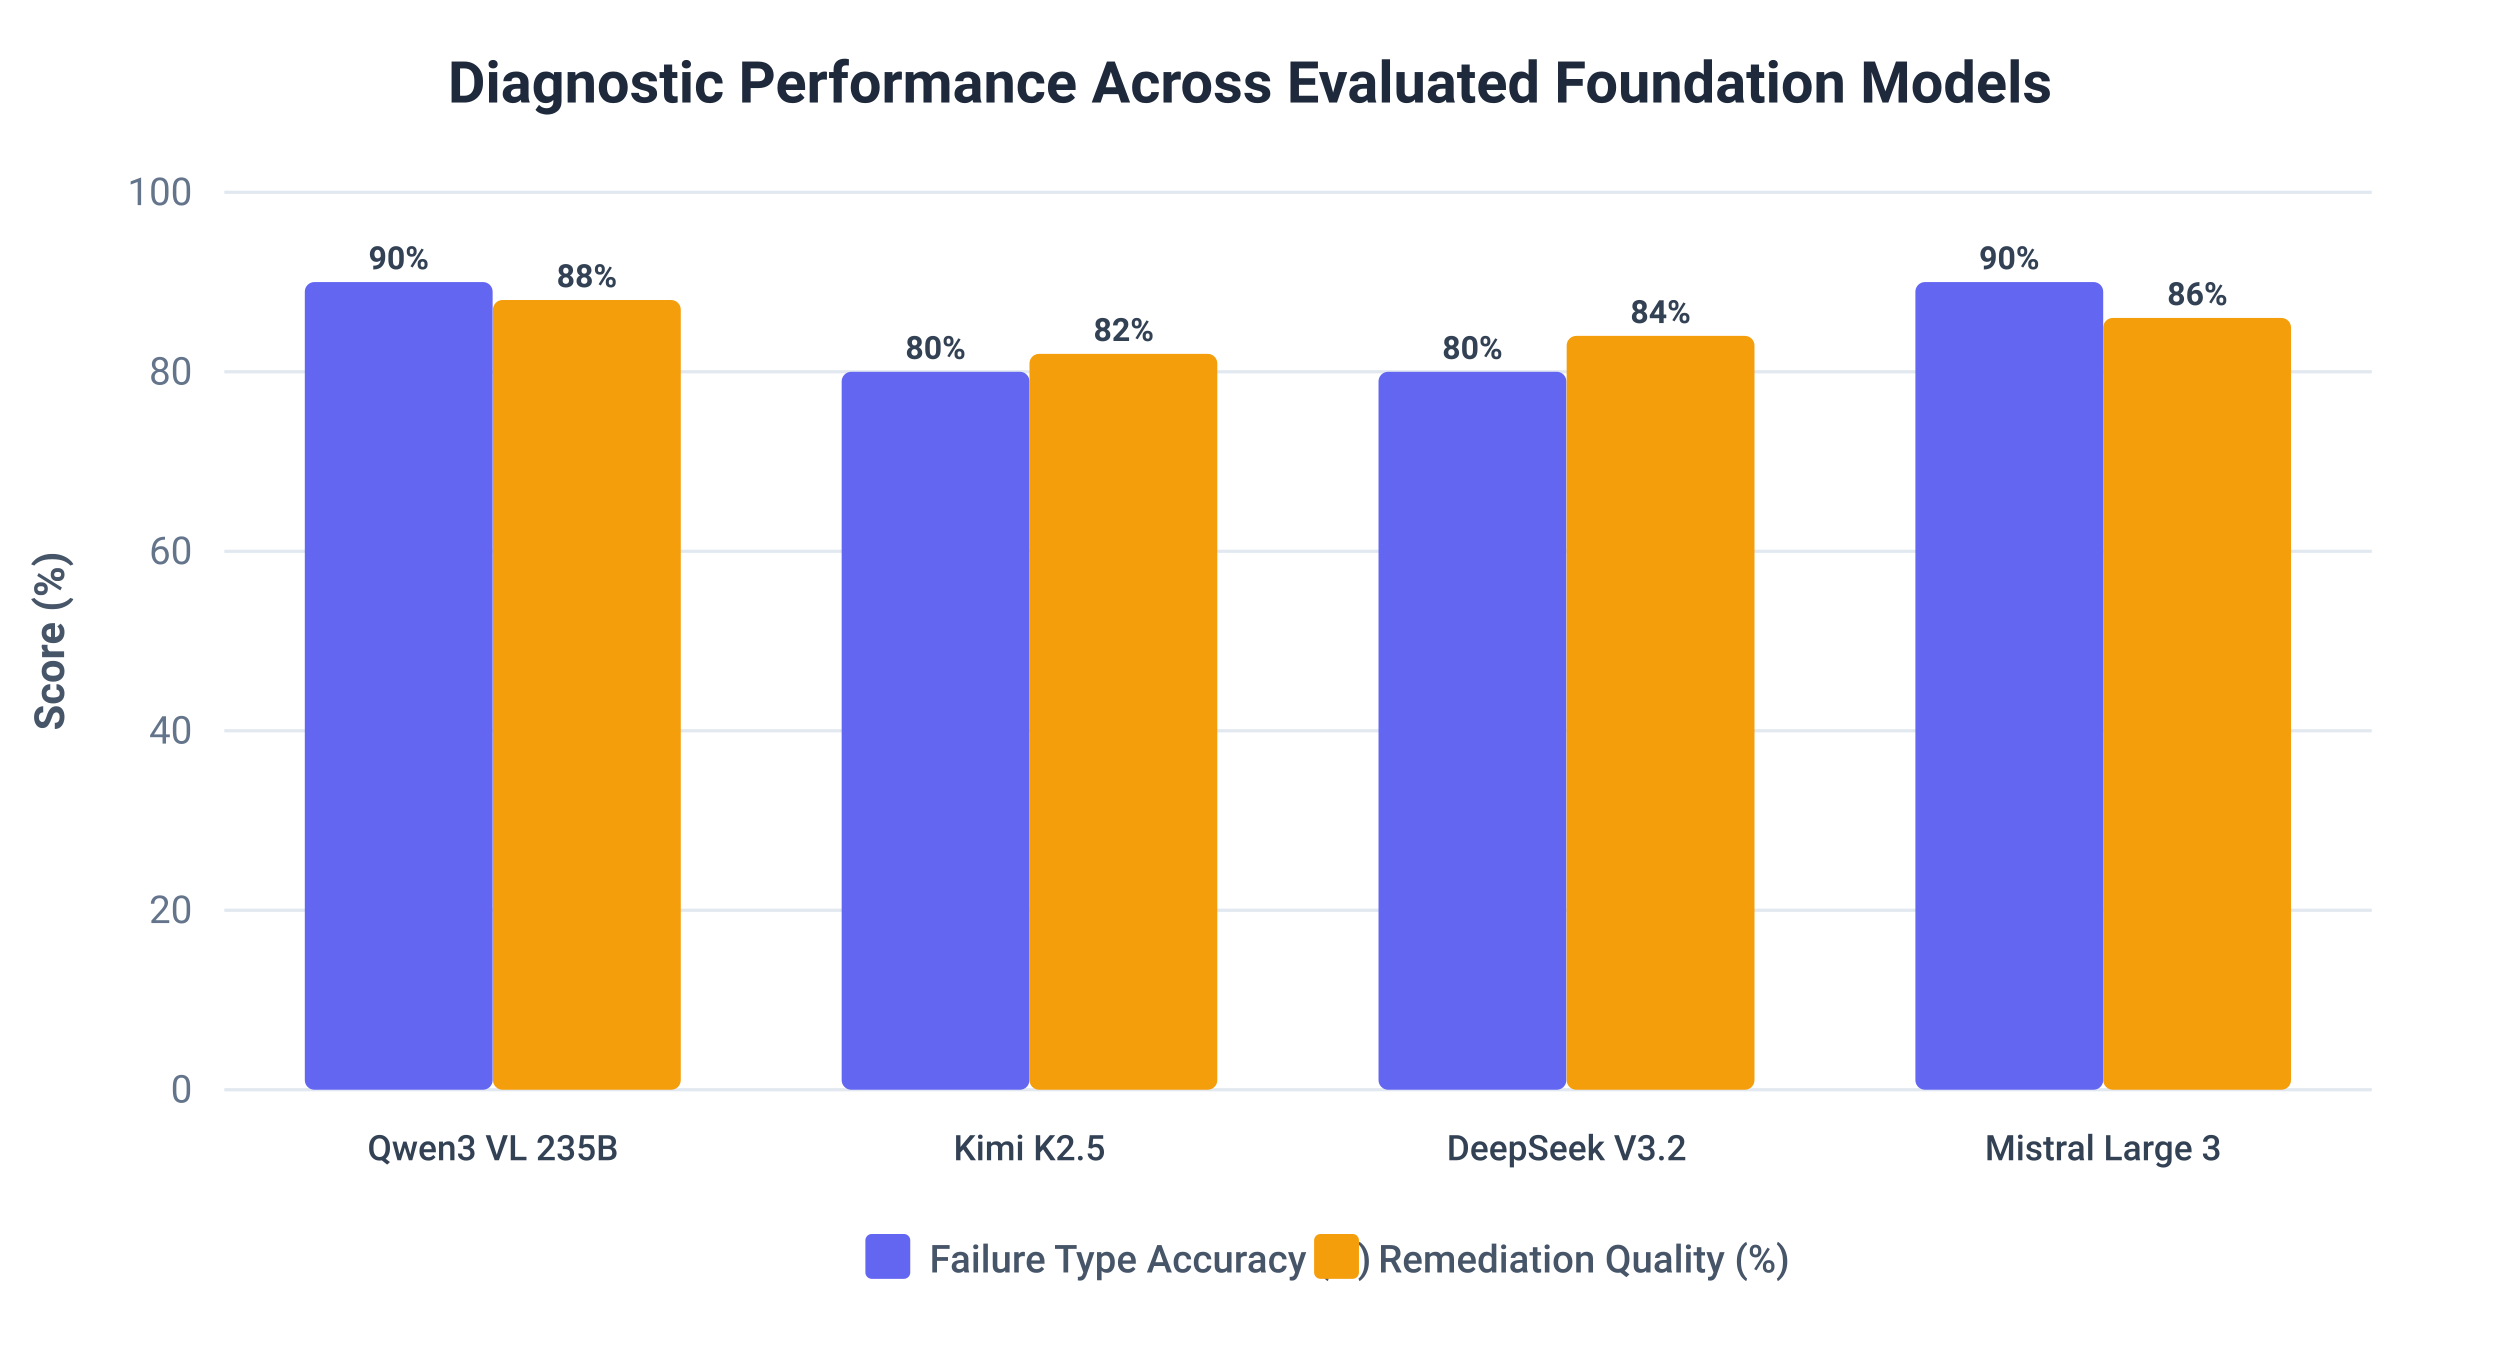
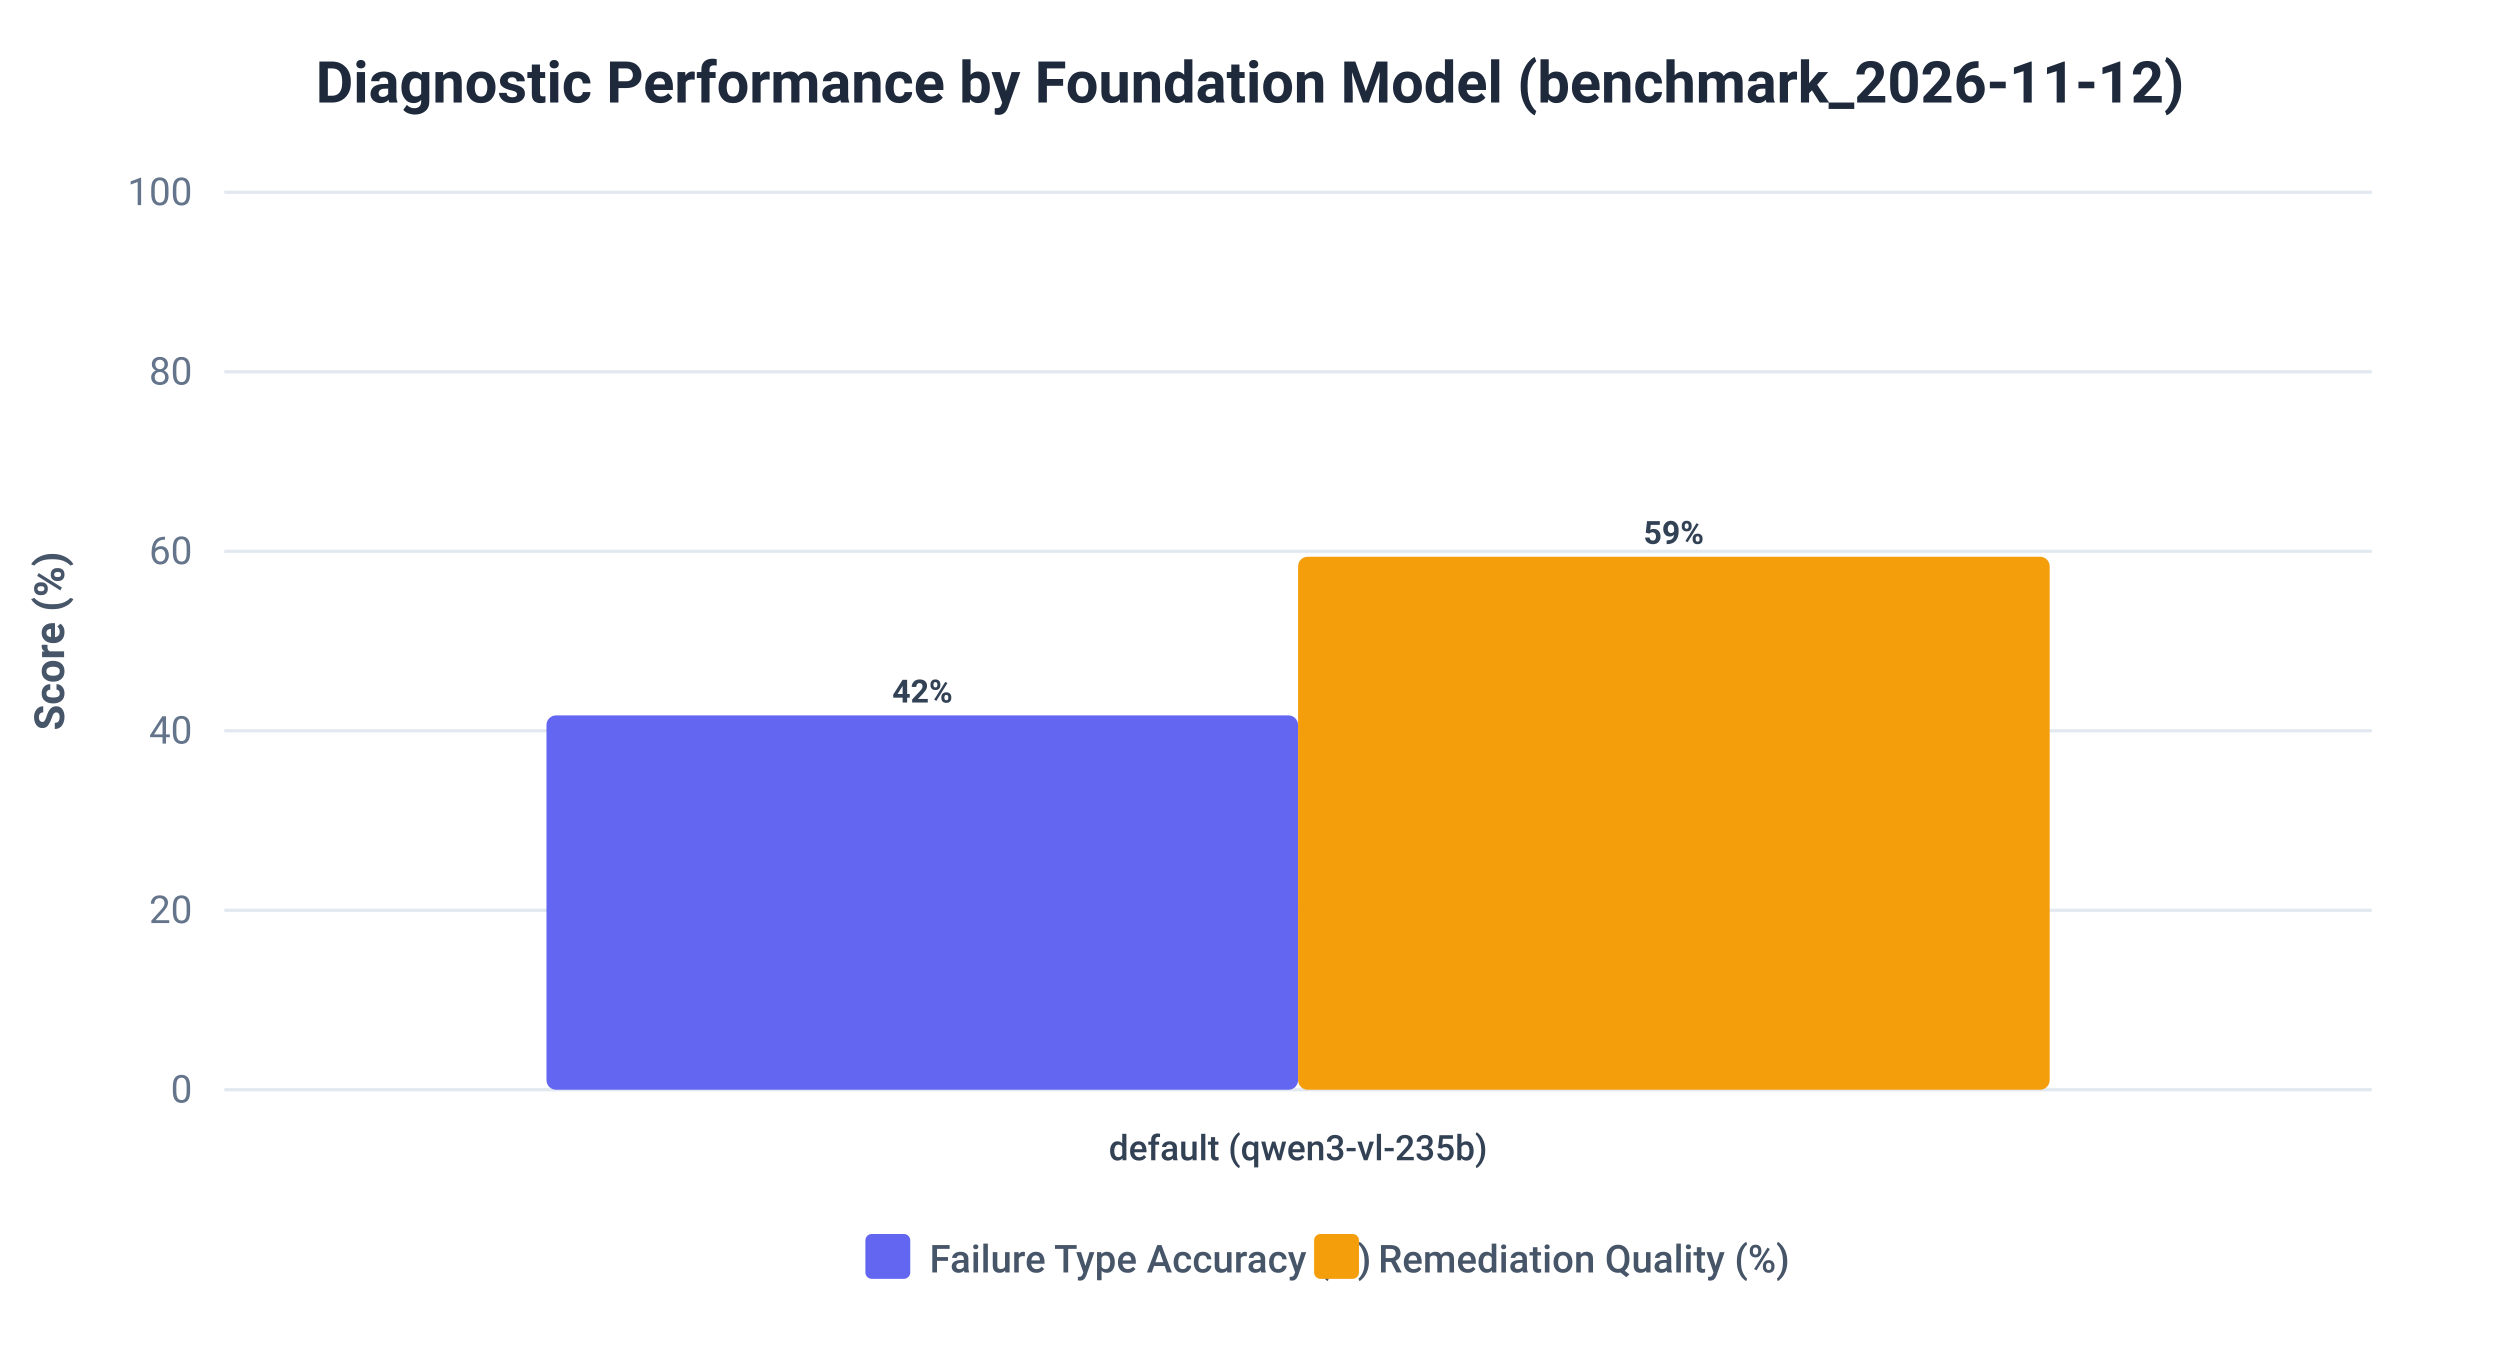
<svg xmlns="http://www.w3.org/2000/svg" viewBox="0 0 780 420" width="780" height="420" style="background-color: #ffffff; font-family: -apple-system, BlinkMacSystemFont, Segoe UI, Roboto, sans-serif;">
-   <text x="390.0" y="32" text-anchor="middle" font-size="18" font-weight="bold" fill="#1e293b">Diagnostic Performance Across Evaluated Foundation Models</text>
+   <text x="390.0" y="32" text-anchor="middle" font-size="18" font-weight="bold" fill="#1e293b">Diagnostic Performance by Foundation Model (benchmark_2026-11-12)</text>
  <line x1="70" y1="340.0" x2="740" y2="340.0" stroke="#e2e8f0" stroke-width="1" />
  <text x="60" y="344.0" text-anchor="end" font-size="12" fill="#64748b">0</text>
  <line x1="70" y1="284.0" x2="740" y2="284.0" stroke="#e2e8f0" stroke-width="1" />
  <text x="60" y="288.0" text-anchor="end" font-size="12" fill="#64748b">20</text>
  <line x1="70" y1="228.0" x2="740" y2="228.0" stroke="#e2e8f0" stroke-width="1" />
  <text x="60" y="232.0" text-anchor="end" font-size="12" fill="#64748b">40</text>
  <line x1="70" y1="172.0" x2="740" y2="172.0" stroke="#e2e8f0" stroke-width="1" />
  <text x="60" y="176.0" text-anchor="end" font-size="12" fill="#64748b">60</text>
  <line x1="70" y1="116.0" x2="740" y2="116.0" stroke="#e2e8f0" stroke-width="1" />
  <text x="60" y="120.0" text-anchor="end" font-size="12" fill="#64748b">80</text>
  <line x1="70" y1="60.0" x2="740" y2="60.0" stroke="#e2e8f0" stroke-width="1" />
  <text x="60" y="64.0" text-anchor="end" font-size="12" fill="#64748b">100</text>
  <text x="20" y="200.0" text-anchor="middle" font-size="13" font-weight="600" fill="#475569" transform="rotate(-90 20 200.0)">Score (%)</text>
-   <rect x="95.1" y="88.0" width="58.6" height="252.0" fill="#6366f1" rx="3" />
-   <text x="124.4" y="84.0" text-anchor="middle" font-size="10" font-weight="600" fill="#334155">90%</text>
-   <rect x="153.8" y="93.6" width="58.6" height="246.4" fill="#f59e0b" rx="3" />
-   <text x="183.1" y="89.6" text-anchor="middle" font-size="10" font-weight="600" fill="#334155">88%</text>
-   <text x="153.8" y="362" text-anchor="middle" font-size="11" font-weight="500" fill="#334155">Qwen3 VL 235B</text>
-   <rect x="262.6" y="116.0" width="58.6" height="224.0" fill="#6366f1" rx="3" />
-   <text x="291.9" y="112.0" text-anchor="middle" font-size="10" font-weight="600" fill="#334155">80%</text>
-   <rect x="321.2" y="110.4" width="58.6" height="229.6" fill="#f59e0b" rx="3" />
-   <text x="350.6" y="106.4" text-anchor="middle" font-size="10" font-weight="600" fill="#334155">82%</text>
-   <text x="321.2" y="362" text-anchor="middle" font-size="11" font-weight="500" fill="#334155">Kimi K2.5</text>
-   <rect x="430.1" y="116.0" width="58.6" height="224.0" fill="#6366f1" rx="3" />
-   <text x="459.4" y="112.0" text-anchor="middle" font-size="10" font-weight="600" fill="#334155">80%</text>
-   <rect x="488.8" y="104.8" width="58.6" height="235.2" fill="#f59e0b" rx="3" />
-   <text x="518.1" y="100.8" text-anchor="middle" font-size="10" font-weight="600" fill="#334155">84%</text>
-   <text x="488.8" y="362" text-anchor="middle" font-size="11" font-weight="500" fill="#334155">DeepSeek V3.2</text>
-   <rect x="597.6" y="88.0" width="58.6" height="252.0" fill="#6366f1" rx="3" />
-   <text x="626.9" y="84.0" text-anchor="middle" font-size="10" font-weight="600" fill="#334155">90%</text>
-   <rect x="656.2" y="99.2" width="58.6" height="240.8" fill="#f59e0b" rx="3" />
-   <text x="685.6" y="95.2" text-anchor="middle" font-size="10" font-weight="600" fill="#334155">86%</text>
-   <text x="656.2" y="362" text-anchor="middle" font-size="11" font-weight="500" fill="#334155">Mistral Large 3</text>
+   <rect x="170.5" y="223.2" width="234.5" height="116.8" fill="#6366f1" rx="3" />
+   <text x="287.8" y="219.2" text-anchor="middle" font-size="10" font-weight="600" fill="#334155">42%</text>
+   <rect x="405.0" y="173.7" width="234.5" height="166.3" fill="#f59e0b" rx="3" />
+   <text x="522.2" y="169.7" text-anchor="middle" font-size="10" font-weight="600" fill="#334155">59%</text>
+   <text x="405.0" y="362" text-anchor="middle" font-size="11" font-weight="500" fill="#334155">default (qwen3-vl-235b)</text>
  <rect x="270.0" y="385" width="14" height="14" fill="#6366f1" rx="2" />
  <text x="290.0" y="397" font-size="12" font-weight="500" fill="#475569">Failure Type Accuracy (%)</text>
  <rect x="410.0" y="385" width="14" height="14" fill="#f59e0b" rx="2" />
  <text x="430.0" y="397" font-size="12" font-weight="500" fill="#475569">Remediation Quality (%)</text>
</svg>
